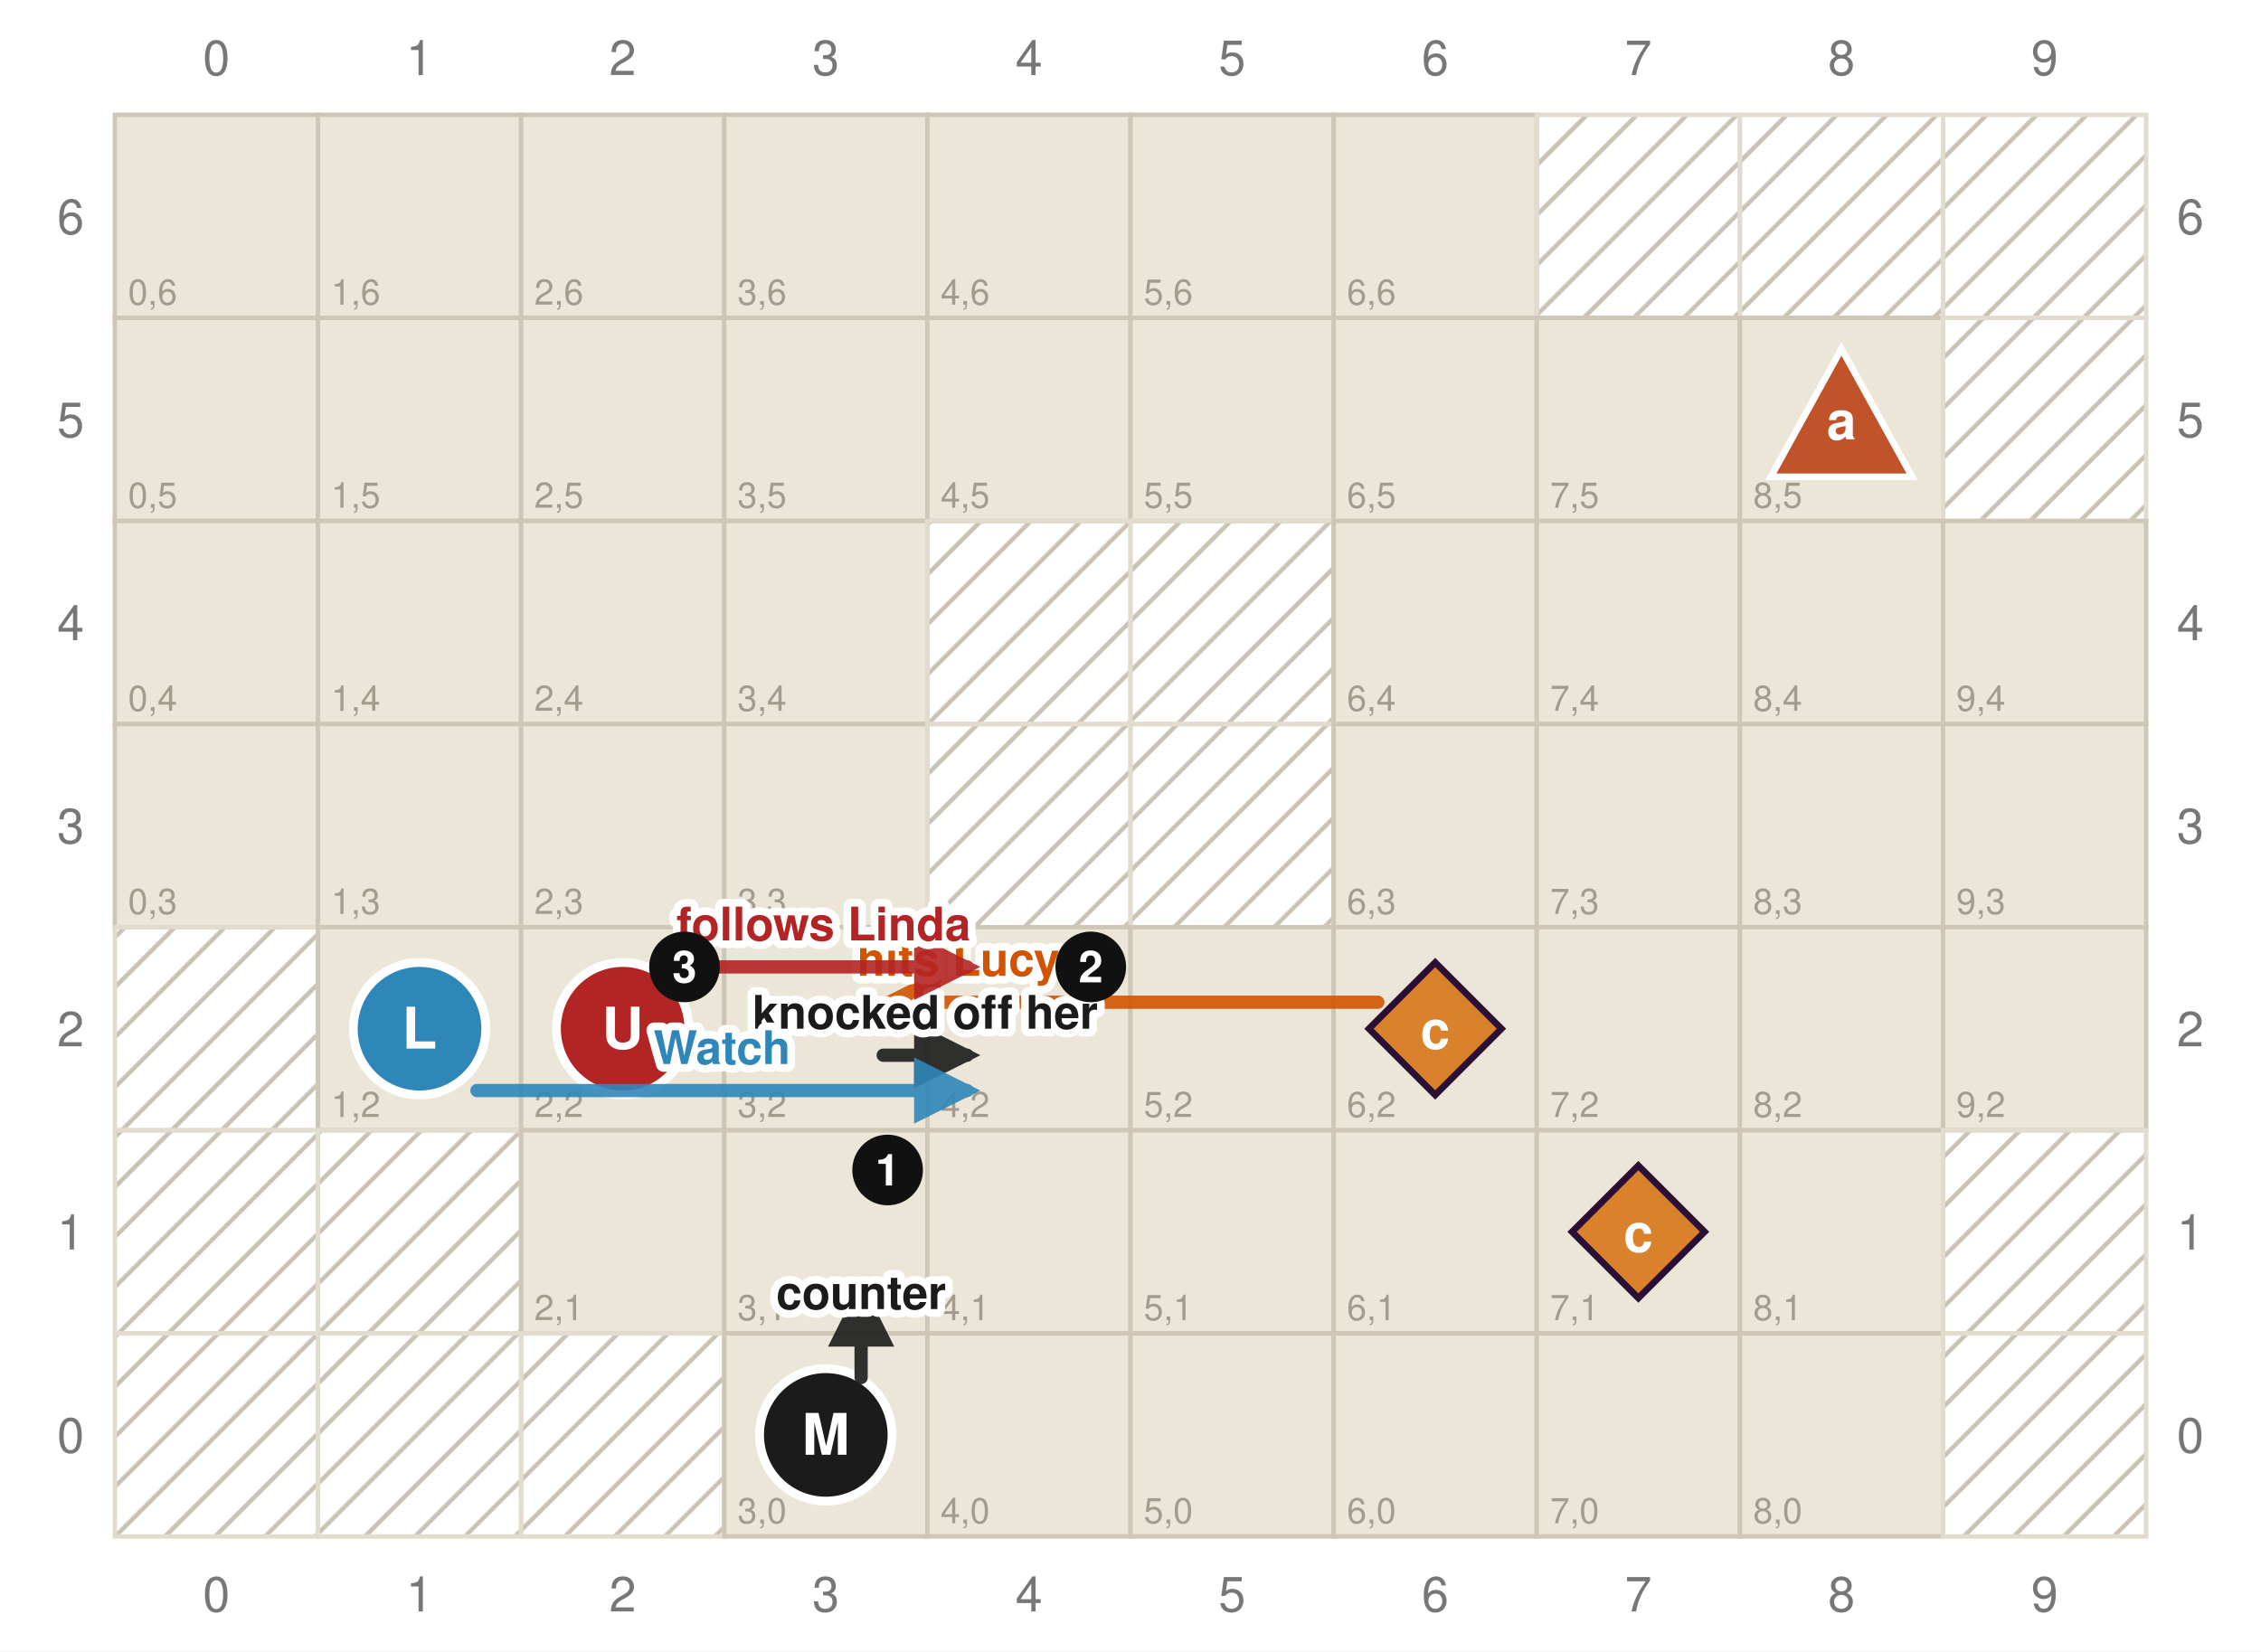
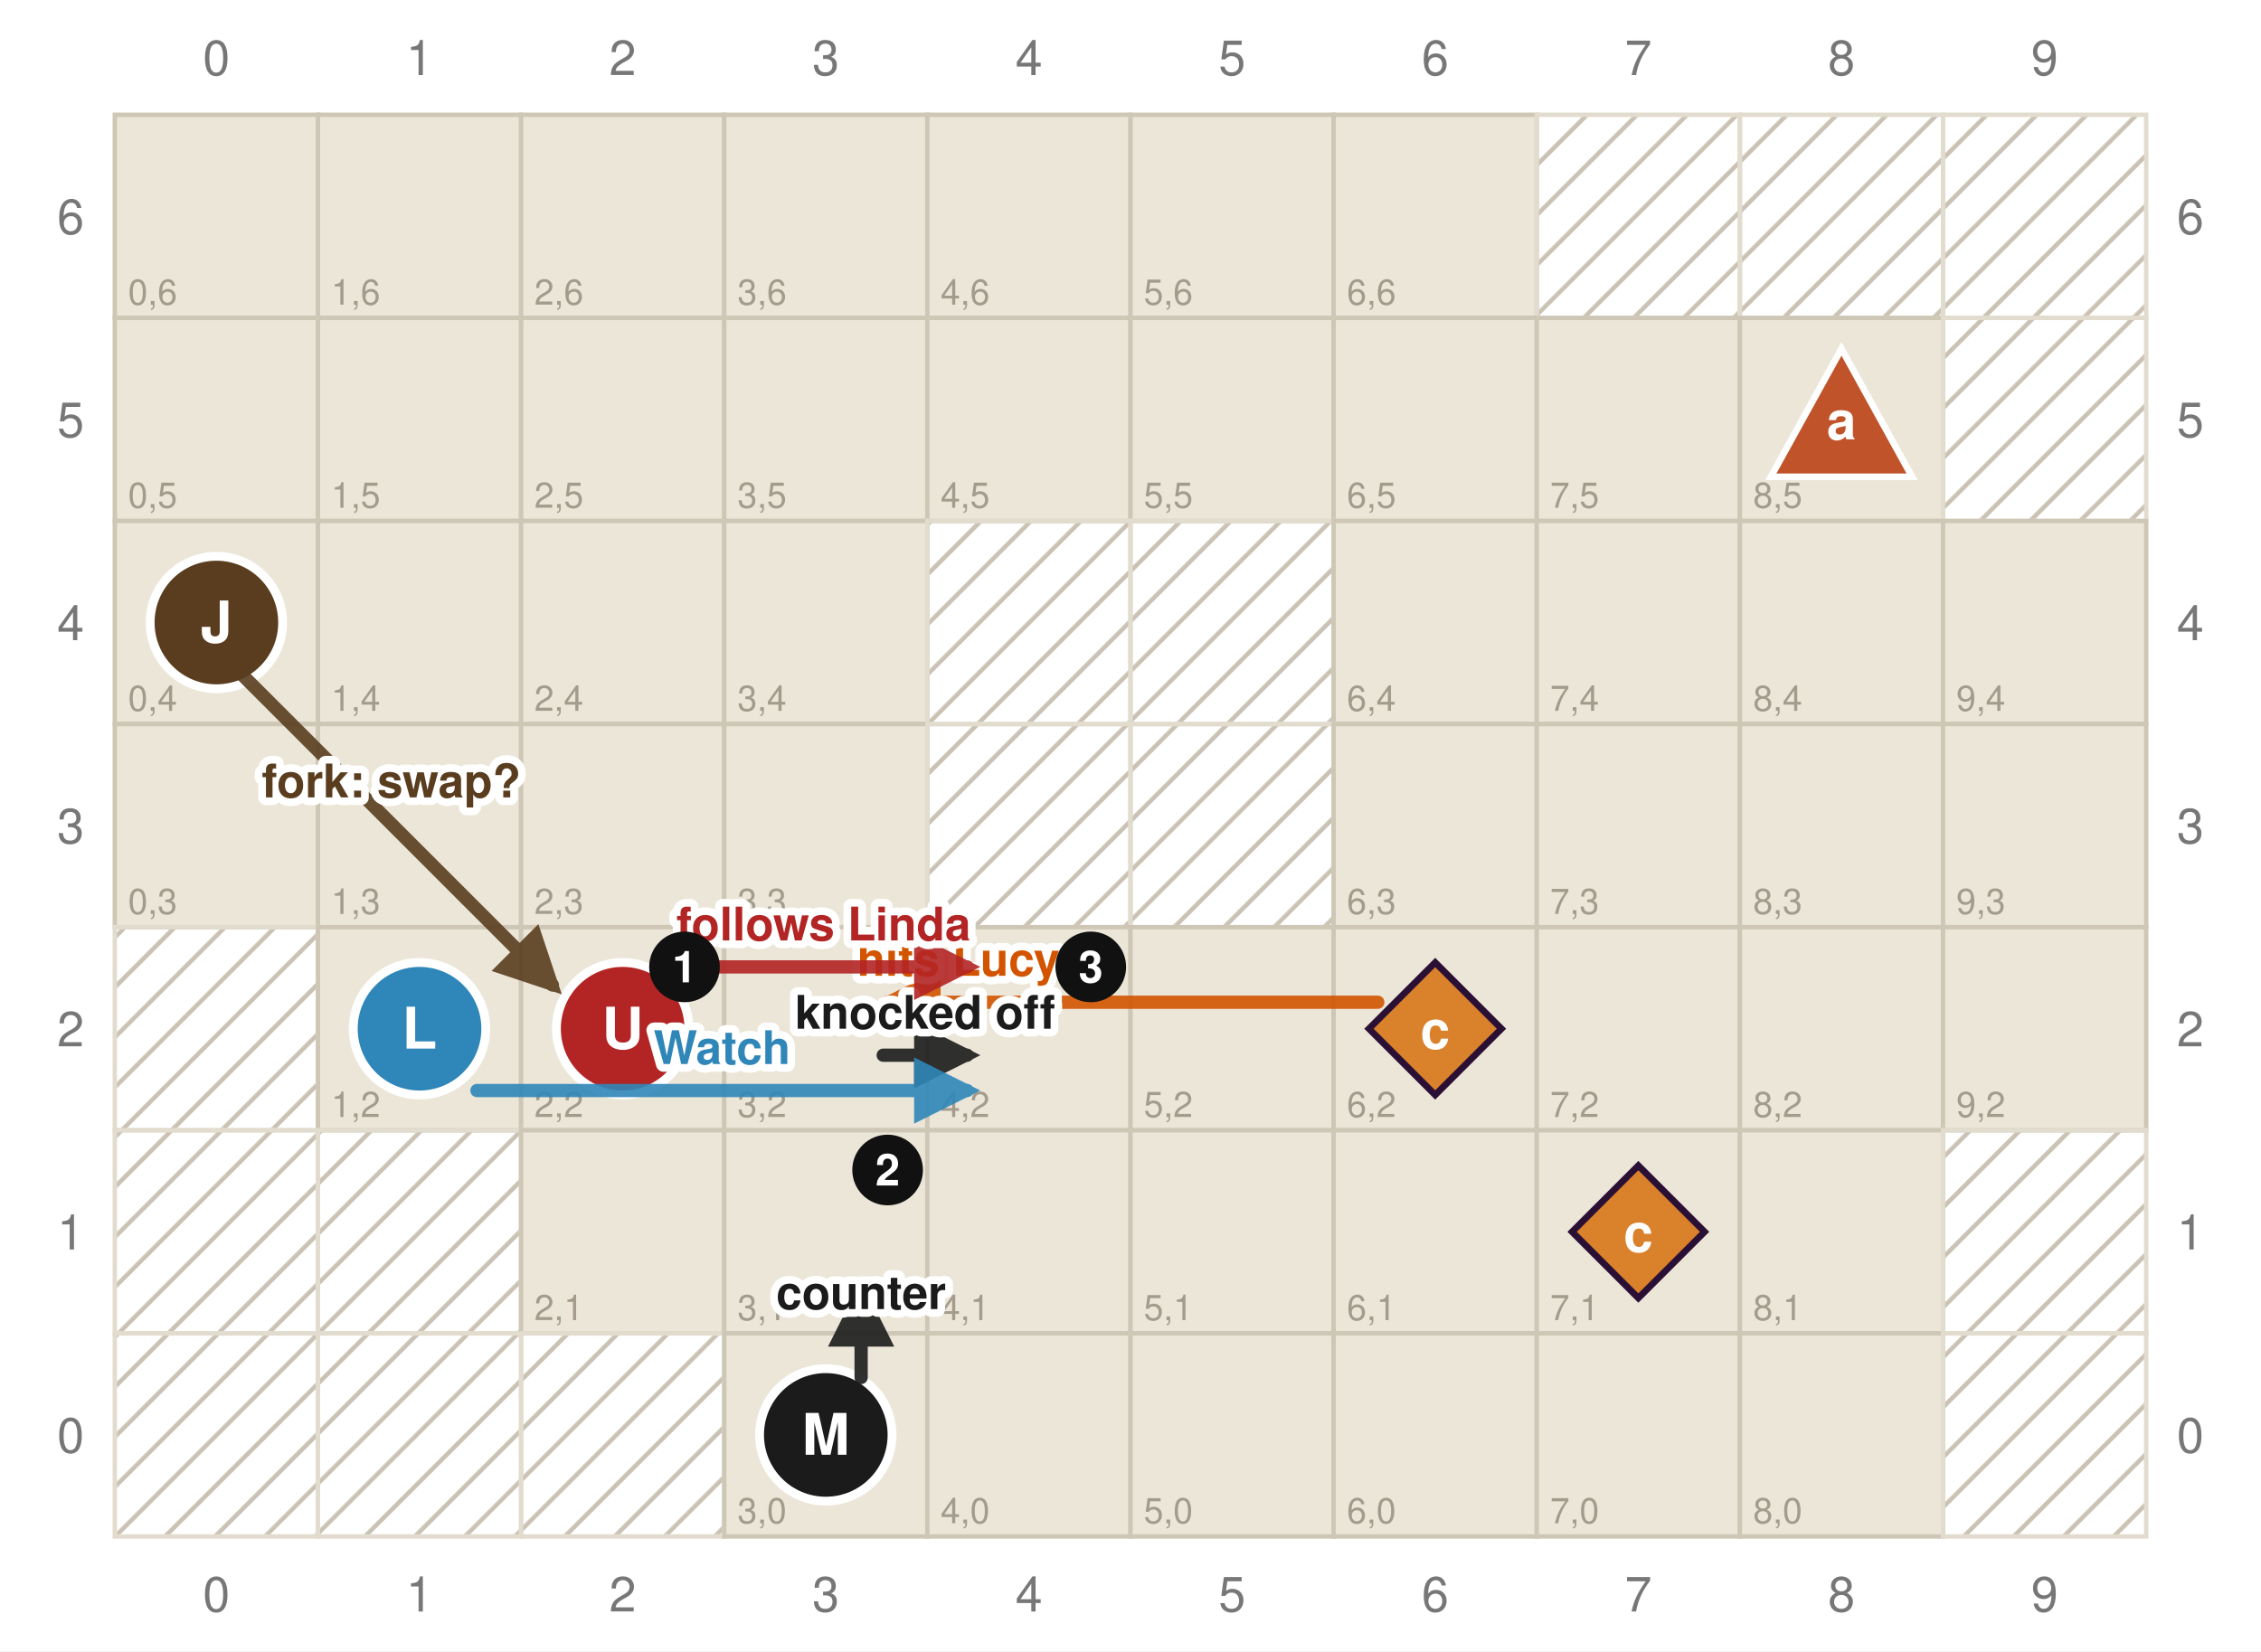
<svg xmlns="http://www.w3.org/2000/svg" viewBox="0 0 512 374" width="512" height="374">
  <defs>
    <marker id="ah" viewBox="0 0 10 10" refX="8" refY="5" markerWidth="5" markerHeight="5" orient="auto-start-reverse">
      <path d="M0,0 L10,5 L0,10 z" fill="context-stroke" />
    </marker>
    <pattern id="gap" width="8" height="8" patternUnits="userSpaceOnUse" patternTransform="rotate(45)">
      <line x1="0" y1="0" x2="0" y2="8" stroke="#c9c2b4" stroke-width="2" />
    </pattern>
  </defs>
  <rect width="512" height="374" fill="#ffffff" />
  <text x="49.0" y="17.0" font-size="11" text-anchor="middle" font-weight="normal" font-family="Segoe UI, Helvetica, Arial, sans-serif" fill="#777">0</text>
  <text x="49.0" y="365.0" font-size="11" text-anchor="middle" font-weight="normal" font-family="Segoe UI, Helvetica, Arial, sans-serif" fill="#777">0</text>
  <text x="95.0" y="17.0" font-size="11" text-anchor="middle" font-weight="normal" font-family="Segoe UI, Helvetica, Arial, sans-serif" fill="#777">1</text>
  <text x="95.0" y="365.0" font-size="11" text-anchor="middle" font-weight="normal" font-family="Segoe UI, Helvetica, Arial, sans-serif" fill="#777">1</text>
  <text x="141.0" y="17.0" font-size="11" text-anchor="middle" font-weight="normal" font-family="Segoe UI, Helvetica, Arial, sans-serif" fill="#777">2</text>
  <text x="141.0" y="365.0" font-size="11" text-anchor="middle" font-weight="normal" font-family="Segoe UI, Helvetica, Arial, sans-serif" fill="#777">2</text>
  <text x="187.0" y="17.0" font-size="11" text-anchor="middle" font-weight="normal" font-family="Segoe UI, Helvetica, Arial, sans-serif" fill="#777">3</text>
  <text x="187.0" y="365.0" font-size="11" text-anchor="middle" font-weight="normal" font-family="Segoe UI, Helvetica, Arial, sans-serif" fill="#777">3</text>
  <text x="233.0" y="17.0" font-size="11" text-anchor="middle" font-weight="normal" font-family="Segoe UI, Helvetica, Arial, sans-serif" fill="#777">4</text>
  <text x="233.0" y="365.0" font-size="11" text-anchor="middle" font-weight="normal" font-family="Segoe UI, Helvetica, Arial, sans-serif" fill="#777">4</text>
  <text x="279.0" y="17.0" font-size="11" text-anchor="middle" font-weight="normal" font-family="Segoe UI, Helvetica, Arial, sans-serif" fill="#777">5</text>
  <text x="279.0" y="365.0" font-size="11" text-anchor="middle" font-weight="normal" font-family="Segoe UI, Helvetica, Arial, sans-serif" fill="#777">5</text>
  <text x="325.0" y="17.0" font-size="11" text-anchor="middle" font-weight="normal" font-family="Segoe UI, Helvetica, Arial, sans-serif" fill="#777">6</text>
  <text x="325.0" y="365.0" font-size="11" text-anchor="middle" font-weight="normal" font-family="Segoe UI, Helvetica, Arial, sans-serif" fill="#777">6</text>
  <text x="371.0" y="17.0" font-size="11" text-anchor="middle" font-weight="normal" font-family="Segoe UI, Helvetica, Arial, sans-serif" fill="#777">7</text>
  <text x="371.0" y="365.0" font-size="11" text-anchor="middle" font-weight="normal" font-family="Segoe UI, Helvetica, Arial, sans-serif" fill="#777">7</text>
  <text x="417.0" y="17.0" font-size="11" text-anchor="middle" font-weight="normal" font-family="Segoe UI, Helvetica, Arial, sans-serif" fill="#777">8</text>
  <text x="417.0" y="365.0" font-size="11" text-anchor="middle" font-weight="normal" font-family="Segoe UI, Helvetica, Arial, sans-serif" fill="#777">8</text>
  <text x="463.0" y="17.0" font-size="11" text-anchor="middle" font-weight="normal" font-family="Segoe UI, Helvetica, Arial, sans-serif" fill="#777">9</text>
  <text x="463.0" y="365.0" font-size="11" text-anchor="middle" font-weight="normal" font-family="Segoe UI, Helvetica, Arial, sans-serif" fill="#777">9</text>
  <text x="16.0" y="329.0" font-size="11" text-anchor="middle" font-weight="normal" font-family="Segoe UI, Helvetica, Arial, sans-serif" fill="#777">0</text>
  <text x="496.0" y="329.0" font-size="11" text-anchor="middle" font-weight="normal" font-family="Segoe UI, Helvetica, Arial, sans-serif" fill="#777">0</text>
  <text x="16.0" y="283.0" font-size="11" text-anchor="middle" font-weight="normal" font-family="Segoe UI, Helvetica, Arial, sans-serif" fill="#777">1</text>
  <text x="496.0" y="283.0" font-size="11" text-anchor="middle" font-weight="normal" font-family="Segoe UI, Helvetica, Arial, sans-serif" fill="#777">1</text>
  <text x="16.0" y="237.0" font-size="11" text-anchor="middle" font-weight="normal" font-family="Segoe UI, Helvetica, Arial, sans-serif" fill="#777">2</text>
  <text x="496.0" y="237.0" font-size="11" text-anchor="middle" font-weight="normal" font-family="Segoe UI, Helvetica, Arial, sans-serif" fill="#777">2</text>
  <text x="16.0" y="191.0" font-size="11" text-anchor="middle" font-weight="normal" font-family="Segoe UI, Helvetica, Arial, sans-serif" fill="#777">3</text>
  <text x="496.0" y="191.0" font-size="11" text-anchor="middle" font-weight="normal" font-family="Segoe UI, Helvetica, Arial, sans-serif" fill="#777">3</text>
  <text x="16.0" y="145.0" font-size="11" text-anchor="middle" font-weight="normal" font-family="Segoe UI, Helvetica, Arial, sans-serif" fill="#777">4</text>
  <text x="496.0" y="145.0" font-size="11" text-anchor="middle" font-weight="normal" font-family="Segoe UI, Helvetica, Arial, sans-serif" fill="#777">4</text>
  <text x="16.0" y="99.0" font-size="11" text-anchor="middle" font-weight="normal" font-family="Segoe UI, Helvetica, Arial, sans-serif" fill="#777">5</text>
  <text x="496.0" y="99.0" font-size="11" text-anchor="middle" font-weight="normal" font-family="Segoe UI, Helvetica, Arial, sans-serif" fill="#777">5</text>
  <text x="16.0" y="53.0" font-size="11" text-anchor="middle" font-weight="normal" font-family="Segoe UI, Helvetica, Arial, sans-serif" fill="#777">6</text>
  <text x="496.0" y="53.0" font-size="11" text-anchor="middle" font-weight="normal" font-family="Segoe UI, Helvetica, Arial, sans-serif" fill="#777">6</text>
  <g>
    <rect x="26" y="26" width="46" height="46" fill="#ece6d8" stroke="#cfc7b6" stroke-width="1" />
  </g>
  <text x="29.0" y="69.0" font-size="8" text-anchor="start" font-weight="normal" font-family="Segoe UI, Helvetica, Arial, sans-serif" fill="#a39b8c">0,6</text>
  <g>
    <rect x="72" y="26" width="46" height="46" fill="#ece6d8" stroke="#cfc7b6" stroke-width="1" />
  </g>
  <text x="75.0" y="69.0" font-size="8" text-anchor="start" font-weight="normal" font-family="Segoe UI, Helvetica, Arial, sans-serif" fill="#a39b8c">1,6</text>
  <g>
    <rect x="118" y="26" width="46" height="46" fill="#ece6d8" stroke="#cfc7b6" stroke-width="1" />
  </g>
  <text x="121.0" y="69.0" font-size="8" text-anchor="start" font-weight="normal" font-family="Segoe UI, Helvetica, Arial, sans-serif" fill="#a39b8c">2,6</text>
  <g>
    <rect x="164" y="26" width="46" height="46" fill="#ece6d8" stroke="#cfc7b6" stroke-width="1" />
  </g>
  <text x="167.0" y="69.0" font-size="8" text-anchor="start" font-weight="normal" font-family="Segoe UI, Helvetica, Arial, sans-serif" fill="#a39b8c">3,6</text>
  <g>
    <rect x="210" y="26" width="46" height="46" fill="#ece6d8" stroke="#cfc7b6" stroke-width="1" />
  </g>
  <text x="213.0" y="69.0" font-size="8" text-anchor="start" font-weight="normal" font-family="Segoe UI, Helvetica, Arial, sans-serif" fill="#a39b8c">4,6</text>
  <g>
    <rect x="256" y="26" width="46" height="46" fill="#ece6d8" stroke="#cfc7b6" stroke-width="1" />
  </g>
  <text x="259.0" y="69.0" font-size="8" text-anchor="start" font-weight="normal" font-family="Segoe UI, Helvetica, Arial, sans-serif" fill="#a39b8c">5,6</text>
  <g>
    <rect x="302" y="26" width="46" height="46" fill="#ece6d8" stroke="#cfc7b6" stroke-width="1" />
  </g>
  <text x="305.0" y="69.0" font-size="8" text-anchor="start" font-weight="normal" font-family="Segoe UI, Helvetica, Arial, sans-serif" fill="#a39b8c">6,6</text>
  <g>
    <rect x="348" y="26" width="46" height="46" fill="url(#gap)" stroke="#e2dccf" stroke-width="1" />
  </g>
  <g>
    <rect x="394" y="26" width="46" height="46" fill="url(#gap)" stroke="#e2dccf" stroke-width="1" />
  </g>
  <g>
    <rect x="440" y="26" width="46" height="46" fill="url(#gap)" stroke="#e2dccf" stroke-width="1" />
  </g>
  <g>
    <rect x="26" y="72" width="46" height="46" fill="#ece6d8" stroke="#cfc7b6" stroke-width="1" />
  </g>
  <text x="29.0" y="115.0" font-size="8" text-anchor="start" font-weight="normal" font-family="Segoe UI, Helvetica, Arial, sans-serif" fill="#a39b8c">0,5</text>
  <g>
    <rect x="72" y="72" width="46" height="46" fill="#ece6d8" stroke="#cfc7b6" stroke-width="1" />
  </g>
  <text x="75.0" y="115.0" font-size="8" text-anchor="start" font-weight="normal" font-family="Segoe UI, Helvetica, Arial, sans-serif" fill="#a39b8c">1,5</text>
  <g>
    <rect x="118" y="72" width="46" height="46" fill="#ece6d8" stroke="#cfc7b6" stroke-width="1" />
  </g>
  <text x="121.0" y="115.0" font-size="8" text-anchor="start" font-weight="normal" font-family="Segoe UI, Helvetica, Arial, sans-serif" fill="#a39b8c">2,5</text>
  <g>
    <rect x="164" y="72" width="46" height="46" fill="#ece6d8" stroke="#cfc7b6" stroke-width="1" />
  </g>
  <text x="167.0" y="115.0" font-size="8" text-anchor="start" font-weight="normal" font-family="Segoe UI, Helvetica, Arial, sans-serif" fill="#a39b8c">3,5</text>
  <g>
    <rect x="210" y="72" width="46" height="46" fill="#ece6d8" stroke="#cfc7b6" stroke-width="1" />
  </g>
  <text x="213.0" y="115.0" font-size="8" text-anchor="start" font-weight="normal" font-family="Segoe UI, Helvetica, Arial, sans-serif" fill="#a39b8c">4,5</text>
  <g>
    <rect x="256" y="72" width="46" height="46" fill="#ece6d8" stroke="#cfc7b6" stroke-width="1" />
  </g>
  <text x="259.0" y="115.0" font-size="8" text-anchor="start" font-weight="normal" font-family="Segoe UI, Helvetica, Arial, sans-serif" fill="#a39b8c">5,5</text>
  <g>
    <rect x="302" y="72" width="46" height="46" fill="#ece6d8" stroke="#cfc7b6" stroke-width="1" />
  </g>
  <text x="305.0" y="115.0" font-size="8" text-anchor="start" font-weight="normal" font-family="Segoe UI, Helvetica, Arial, sans-serif" fill="#a39b8c">6,5</text>
  <g>
    <rect x="348" y="72" width="46" height="46" fill="#ece6d8" stroke="#cfc7b6" stroke-width="1" />
  </g>
  <text x="351.0" y="115.0" font-size="8" text-anchor="start" font-weight="normal" font-family="Segoe UI, Helvetica, Arial, sans-serif" fill="#a39b8c">7,5</text>
  <g>
    <rect x="394" y="72" width="46" height="46" fill="#ece6d8" stroke="#cfc7b6" stroke-width="1" />
  </g>
  <text x="397.0" y="115.0" font-size="8" text-anchor="start" font-weight="normal" font-family="Segoe UI, Helvetica, Arial, sans-serif" fill="#a39b8c">8,5</text>
  <g>
    <rect x="440" y="72" width="46" height="46" fill="url(#gap)" stroke="#e2dccf" stroke-width="1" />
  </g>
  <g>
    <rect x="26" y="118" width="46" height="46" fill="#ece6d8" stroke="#cfc7b6" stroke-width="1" />
  </g>
  <text x="29.0" y="161.0" font-size="8" text-anchor="start" font-weight="normal" font-family="Segoe UI, Helvetica, Arial, sans-serif" fill="#a39b8c">0,4</text>
  <g>
    <rect x="72" y="118" width="46" height="46" fill="#ece6d8" stroke="#cfc7b6" stroke-width="1" />
  </g>
  <text x="75.0" y="161.0" font-size="8" text-anchor="start" font-weight="normal" font-family="Segoe UI, Helvetica, Arial, sans-serif" fill="#a39b8c">1,4</text>
  <g>
    <rect x="118" y="118" width="46" height="46" fill="#ece6d8" stroke="#cfc7b6" stroke-width="1" />
  </g>
  <text x="121.0" y="161.0" font-size="8" text-anchor="start" font-weight="normal" font-family="Segoe UI, Helvetica, Arial, sans-serif" fill="#a39b8c">2,4</text>
  <g>
    <rect x="164" y="118" width="46" height="46" fill="#ece6d8" stroke="#cfc7b6" stroke-width="1" />
  </g>
  <text x="167.0" y="161.0" font-size="8" text-anchor="start" font-weight="normal" font-family="Segoe UI, Helvetica, Arial, sans-serif" fill="#a39b8c">3,4</text>
  <g>
    <rect x="210" y="118" width="46" height="46" fill="url(#gap)" stroke="#e2dccf" stroke-width="1" />
  </g>
  <g>
    <rect x="256" y="118" width="46" height="46" fill="url(#gap)" stroke="#e2dccf" stroke-width="1" />
  </g>
  <g>
    <rect x="302" y="118" width="46" height="46" fill="#ece6d8" stroke="#cfc7b6" stroke-width="1" />
  </g>
  <text x="305.0" y="161.0" font-size="8" text-anchor="start" font-weight="normal" font-family="Segoe UI, Helvetica, Arial, sans-serif" fill="#a39b8c">6,4</text>
  <g>
    <rect x="348" y="118" width="46" height="46" fill="#ece6d8" stroke="#cfc7b6" stroke-width="1" />
  </g>
  <text x="351.0" y="161.0" font-size="8" text-anchor="start" font-weight="normal" font-family="Segoe UI, Helvetica, Arial, sans-serif" fill="#a39b8c">7,4</text>
  <g>
    <rect x="394" y="118" width="46" height="46" fill="#ece6d8" stroke="#cfc7b6" stroke-width="1" />
  </g>
  <text x="397.0" y="161.0" font-size="8" text-anchor="start" font-weight="normal" font-family="Segoe UI, Helvetica, Arial, sans-serif" fill="#a39b8c">8,4</text>
  <g>
    <rect x="440" y="118" width="46" height="46" fill="#ece6d8" stroke="#cfc7b6" stroke-width="1" />
  </g>
  <text x="443.0" y="161.0" font-size="8" text-anchor="start" font-weight="normal" font-family="Segoe UI, Helvetica, Arial, sans-serif" fill="#a39b8c">9,4</text>
  <g>
    <rect x="26" y="164" width="46" height="46" fill="#ece6d8" stroke="#cfc7b6" stroke-width="1" />
  </g>
  <text x="29.0" y="207.0" font-size="8" text-anchor="start" font-weight="normal" font-family="Segoe UI, Helvetica, Arial, sans-serif" fill="#a39b8c">0,3</text>
  <g>
    <rect x="72" y="164" width="46" height="46" fill="#ece6d8" stroke="#cfc7b6" stroke-width="1" />
  </g>
  <text x="75.0" y="207.0" font-size="8" text-anchor="start" font-weight="normal" font-family="Segoe UI, Helvetica, Arial, sans-serif" fill="#a39b8c">1,3</text>
  <g>
    <rect x="118" y="164" width="46" height="46" fill="#ece6d8" stroke="#cfc7b6" stroke-width="1" />
  </g>
  <text x="121.0" y="207.0" font-size="8" text-anchor="start" font-weight="normal" font-family="Segoe UI, Helvetica, Arial, sans-serif" fill="#a39b8c">2,3</text>
  <g>
    <rect x="164" y="164" width="46" height="46" fill="#ece6d8" stroke="#cfc7b6" stroke-width="1" />
  </g>
  <text x="167.0" y="207.0" font-size="8" text-anchor="start" font-weight="normal" font-family="Segoe UI, Helvetica, Arial, sans-serif" fill="#a39b8c">3,3</text>
  <g>
    <rect x="210" y="164" width="46" height="46" fill="url(#gap)" stroke="#e2dccf" stroke-width="1" />
  </g>
  <g>
    <rect x="256" y="164" width="46" height="46" fill="url(#gap)" stroke="#e2dccf" stroke-width="1" />
  </g>
  <g>
    <rect x="302" y="164" width="46" height="46" fill="#ece6d8" stroke="#cfc7b6" stroke-width="1" />
  </g>
  <text x="305.0" y="207.0" font-size="8" text-anchor="start" font-weight="normal" font-family="Segoe UI, Helvetica, Arial, sans-serif" fill="#a39b8c">6,3</text>
  <g>
    <rect x="348" y="164" width="46" height="46" fill="#ece6d8" stroke="#cfc7b6" stroke-width="1" />
  </g>
  <text x="351.0" y="207.0" font-size="8" text-anchor="start" font-weight="normal" font-family="Segoe UI, Helvetica, Arial, sans-serif" fill="#a39b8c">7,3</text>
  <g>
    <rect x="394" y="164" width="46" height="46" fill="#ece6d8" stroke="#cfc7b6" stroke-width="1" />
  </g>
  <text x="397.0" y="207.0" font-size="8" text-anchor="start" font-weight="normal" font-family="Segoe UI, Helvetica, Arial, sans-serif" fill="#a39b8c">8,3</text>
  <g>
    <rect x="440" y="164" width="46" height="46" fill="#ece6d8" stroke="#cfc7b6" stroke-width="1" />
  </g>
  <text x="443.0" y="207.0" font-size="8" text-anchor="start" font-weight="normal" font-family="Segoe UI, Helvetica, Arial, sans-serif" fill="#a39b8c">9,3</text>
  <g>
    <rect x="26" y="210" width="46" height="46" fill="url(#gap)" stroke="#e2dccf" stroke-width="1" />
  </g>
  <g>
    <rect x="72" y="210" width="46" height="46" fill="#ece6d8" stroke="#cfc7b6" stroke-width="1" />
  </g>
  <text x="75.0" y="253.0" font-size="8" text-anchor="start" font-weight="normal" font-family="Segoe UI, Helvetica, Arial, sans-serif" fill="#a39b8c">1,2</text>
  <g>
    <rect x="118" y="210" width="46" height="46" fill="#ece6d8" stroke="#cfc7b6" stroke-width="1" />
  </g>
  <text x="121.0" y="253.0" font-size="8" text-anchor="start" font-weight="normal" font-family="Segoe UI, Helvetica, Arial, sans-serif" fill="#a39b8c">2,2</text>
  <g>
    <rect x="164" y="210" width="46" height="46" fill="#ece6d8" stroke="#cfc7b6" stroke-width="1" />
  </g>
  <text x="167.0" y="253.0" font-size="8" text-anchor="start" font-weight="normal" font-family="Segoe UI, Helvetica, Arial, sans-serif" fill="#a39b8c">3,2</text>
  <g>
    <rect x="210" y="210" width="46" height="46" fill="#ece6d8" stroke="#cfc7b6" stroke-width="1" />
  </g>
  <text x="213.0" y="253.0" font-size="8" text-anchor="start" font-weight="normal" font-family="Segoe UI, Helvetica, Arial, sans-serif" fill="#a39b8c">4,2</text>
  <g>
    <rect x="256" y="210" width="46" height="46" fill="#ece6d8" stroke="#cfc7b6" stroke-width="1" />
  </g>
  <text x="259.0" y="253.0" font-size="8" text-anchor="start" font-weight="normal" font-family="Segoe UI, Helvetica, Arial, sans-serif" fill="#a39b8c">5,2</text>
  <g>
    <rect x="302" y="210" width="46" height="46" fill="#ece6d8" stroke="#cfc7b6" stroke-width="1" />
  </g>
  <text x="305.0" y="253.0" font-size="8" text-anchor="start" font-weight="normal" font-family="Segoe UI, Helvetica, Arial, sans-serif" fill="#a39b8c">6,2</text>
  <g>
    <rect x="348" y="210" width="46" height="46" fill="#ece6d8" stroke="#cfc7b6" stroke-width="1" />
  </g>
  <text x="351.0" y="253.0" font-size="8" text-anchor="start" font-weight="normal" font-family="Segoe UI, Helvetica, Arial, sans-serif" fill="#a39b8c">7,2</text>
  <g>
    <rect x="394" y="210" width="46" height="46" fill="#ece6d8" stroke="#cfc7b6" stroke-width="1" />
  </g>
  <text x="397.0" y="253.0" font-size="8" text-anchor="start" font-weight="normal" font-family="Segoe UI, Helvetica, Arial, sans-serif" fill="#a39b8c">8,2</text>
  <g>
    <rect x="440" y="210" width="46" height="46" fill="#ece6d8" stroke="#cfc7b6" stroke-width="1" />
  </g>
  <text x="443.0" y="253.0" font-size="8" text-anchor="start" font-weight="normal" font-family="Segoe UI, Helvetica, Arial, sans-serif" fill="#a39b8c">9,2</text>
  <g>
    <rect x="26" y="256" width="46" height="46" fill="url(#gap)" stroke="#e2dccf" stroke-width="1" />
  </g>
  <g>
    <rect x="72" y="256" width="46" height="46" fill="url(#gap)" stroke="#e2dccf" stroke-width="1" />
  </g>
  <g>
    <rect x="118" y="256" width="46" height="46" fill="#ece6d8" stroke="#cfc7b6" stroke-width="1" />
  </g>
  <text x="121.0" y="299.0" font-size="8" text-anchor="start" font-weight="normal" font-family="Segoe UI, Helvetica, Arial, sans-serif" fill="#a39b8c">2,1</text>
  <g>
    <rect x="164" y="256" width="46" height="46" fill="#ece6d8" stroke="#cfc7b6" stroke-width="1" />
  </g>
  <text x="167.0" y="299.0" font-size="8" text-anchor="start" font-weight="normal" font-family="Segoe UI, Helvetica, Arial, sans-serif" fill="#a39b8c">3,1</text>
  <g>
    <rect x="210" y="256" width="46" height="46" fill="#ece6d8" stroke="#cfc7b6" stroke-width="1" />
  </g>
  <text x="213.0" y="299.0" font-size="8" text-anchor="start" font-weight="normal" font-family="Segoe UI, Helvetica, Arial, sans-serif" fill="#a39b8c">4,1</text>
  <g>
    <rect x="256" y="256" width="46" height="46" fill="#ece6d8" stroke="#cfc7b6" stroke-width="1" />
  </g>
  <text x="259.0" y="299.0" font-size="8" text-anchor="start" font-weight="normal" font-family="Segoe UI, Helvetica, Arial, sans-serif" fill="#a39b8c">5,1</text>
  <g>
    <rect x="302" y="256" width="46" height="46" fill="#ece6d8" stroke="#cfc7b6" stroke-width="1" />
  </g>
  <text x="305.0" y="299.0" font-size="8" text-anchor="start" font-weight="normal" font-family="Segoe UI, Helvetica, Arial, sans-serif" fill="#a39b8c">6,1</text>
  <g>
    <rect x="348" y="256" width="46" height="46" fill="#ece6d8" stroke="#cfc7b6" stroke-width="1" />
  </g>
  <text x="351.0" y="299.0" font-size="8" text-anchor="start" font-weight="normal" font-family="Segoe UI, Helvetica, Arial, sans-serif" fill="#a39b8c">7,1</text>
  <g>
    <rect x="394" y="256" width="46" height="46" fill="#ece6d8" stroke="#cfc7b6" stroke-width="1" />
  </g>
  <text x="397.0" y="299.0" font-size="8" text-anchor="start" font-weight="normal" font-family="Segoe UI, Helvetica, Arial, sans-serif" fill="#a39b8c">8,1</text>
  <g>
    <rect x="440" y="256" width="46" height="46" fill="url(#gap)" stroke="#e2dccf" stroke-width="1" />
  </g>
  <g>
    <rect x="26" y="302" width="46" height="46" fill="url(#gap)" stroke="#e2dccf" stroke-width="1" />
  </g>
  <g>
    <rect x="72" y="302" width="46" height="46" fill="url(#gap)" stroke="#e2dccf" stroke-width="1" />
  </g>
  <g>
    <rect x="118" y="302" width="46" height="46" fill="url(#gap)" stroke="#e2dccf" stroke-width="1" />
  </g>
  <g>
    <rect x="164" y="302" width="46" height="46" fill="#ece6d8" stroke="#cfc7b6" stroke-width="1" />
  </g>
  <text x="167.0" y="345.0" font-size="8" text-anchor="start" font-weight="normal" font-family="Segoe UI, Helvetica, Arial, sans-serif" fill="#a39b8c">3,0</text>
  <g>
    <rect x="210" y="302" width="46" height="46" fill="#ece6d8" stroke="#cfc7b6" stroke-width="1" />
  </g>
  <text x="213.0" y="345.0" font-size="8" text-anchor="start" font-weight="normal" font-family="Segoe UI, Helvetica, Arial, sans-serif" fill="#a39b8c">4,0</text>
  <g>
    <rect x="256" y="302" width="46" height="46" fill="#ece6d8" stroke="#cfc7b6" stroke-width="1" />
  </g>
  <text x="259.0" y="345.0" font-size="8" text-anchor="start" font-weight="normal" font-family="Segoe UI, Helvetica, Arial, sans-serif" fill="#a39b8c">5,0</text>
  <g>
    <rect x="302" y="302" width="46" height="46" fill="#ece6d8" stroke="#cfc7b6" stroke-width="1" />
  </g>
  <text x="305.0" y="345.0" font-size="8" text-anchor="start" font-weight="normal" font-family="Segoe UI, Helvetica, Arial, sans-serif" fill="#a39b8c">6,0</text>
  <g>
    <rect x="348" y="302" width="46" height="46" fill="#ece6d8" stroke="#cfc7b6" stroke-width="1" />
  </g>
  <text x="351.0" y="345.0" font-size="8" text-anchor="start" font-weight="normal" font-family="Segoe UI, Helvetica, Arial, sans-serif" fill="#a39b8c">7,0</text>
  <g>
    <rect x="394" y="302" width="46" height="46" fill="#ece6d8" stroke="#cfc7b6" stroke-width="1" />
  </g>
  <text x="397.0" y="345.0" font-size="8" text-anchor="start" font-weight="normal" font-family="Segoe UI, Helvetica, Arial, sans-serif" fill="#a39b8c">8,0</text>
  <g>
    <rect x="440" y="302" width="46" height="46" fill="url(#gap)" stroke="#e2dccf" stroke-width="1" />
  </g>
  <g>
    <path d="M417.0,79.0 L433.0,108.0 L401.0,108.0 z" fill="#c0532a" stroke="#fff" stroke-width="1.5" />
  </g>
  <text x="417.0" y="99.5" font-size="12" text-anchor="middle" font-weight="bold" font-family="Segoe UI, Helvetica, Arial, sans-serif" fill="#fff">a</text>
  <g>
+     <circle cx="49.0" cy="141.0" r="15" fill="#5a3d1f" stroke="#fff" stroke-width="2" />
+   </g>
+   <text x="49.0" y="145.5" font-size="13" text-anchor="middle" font-weight="bold" font-family="Segoe UI, Helvetica, Arial, sans-serif" fill="#fff">J</text>
+   <g>
    <circle cx="95.0" cy="233.0" r="15" fill="#2f86b8" stroke="#fff" stroke-width="2" />
  </g>
  <text x="95.0" y="237.5" font-size="13" text-anchor="middle" font-weight="bold" font-family="Segoe UI, Helvetica, Arial, sans-serif" fill="#fff">L</text>
  <g>
    <circle cx="141.0" cy="233.0" r="15" fill="#b32424" stroke="#fff" stroke-width="2" />
  </g>
  <text x="141.0" y="237.5" font-size="13" text-anchor="middle" font-weight="bold" font-family="Segoe UI, Helvetica, Arial, sans-serif" fill="#fff">U</text>
  <g>
    <path d="M325.0,218.0 L340.0,233.0 L325.0,248.0 L310.0,233.0 z" fill="#d9822b" stroke="#2b1035" stroke-width="1.5" />
  </g>
  <text x="325.0" y="237.5" font-size="12" text-anchor="middle" font-weight="bold" font-family="Segoe UI, Helvetica, Arial, sans-serif" fill="#fff">c</text>
  <g>
    <path d="M371.0,264.0 L386.0,279.0 L371.0,294.0 L356.0,279.0 z" fill="#d9822b" stroke="#2b1035" stroke-width="1.5" />
  </g>
  <text x="371.0" y="283.5" font-size="12" text-anchor="middle" font-weight="bold" font-family="Segoe UI, Helvetica, Arial, sans-serif" fill="#fff">c</text>
  <g>
    <circle cx="187.0" cy="325.0" r="15" fill="#1b1b1b" stroke="#fff" stroke-width="2" />
  </g>
  <text x="187.0" y="329.5" font-size="13" text-anchor="middle" font-weight="bold" font-family="Segoe UI, Helvetica, Arial, sans-serif" fill="#fff">M</text>
  <polyline points="312.0,227.0 279.0,227.0 233.0,227.0 201.0,227.0" fill="none" stroke="#d35400" stroke-width="3" stroke-linecap="round" stroke-linejoin="round" marker-end="url(#ah)" opacity="0.9" />
  <text x="217.0" y="221.0" font-size="10.5" text-anchor="middle" font-weight="bold" font-family="Segoe UI, Helvetica, Arial, sans-serif" fill="#ffffff" stroke="#ffffff" stroke-width="3.5" stroke-linejoin="round">hits Lucy</text>
  <text x="217.0" y="221.0" font-size="10.5" text-anchor="middle" font-weight="bold" font-family="Segoe UI, Helvetica, Arial, sans-serif" fill="#d35400">hits Lucy</text>
+   <polyline points="52.2,150.2 125.1,223.1" fill="none" stroke="#5a3d1f" stroke-width="3" stroke-linecap="round" stroke-linejoin="round" marker-end="url(#ah)" opacity="0.9" />
+   <text x="88.6" y="180.6" font-size="10.5" text-anchor="middle" font-weight="bold" font-family="Segoe UI, Helvetica, Arial, sans-serif" fill="#ffffff" stroke="#ffffff" stroke-width="3.5" stroke-linejoin="round">fork: swap?</text>
+   <text x="88.6" y="180.6" font-size="10.5" text-anchor="middle" font-weight="bold" font-family="Segoe UI, Helvetica, Arial, sans-serif" fill="#5a3d1f">fork: swap?</text>
  <polyline points="195.0,312.0 195.0,293.0" fill="none" stroke="#1b1b1b" stroke-width="3" stroke-linecap="round" stroke-linejoin="round" marker-end="url(#ah)" opacity="0.9" />
  <text x="195.0" y="296.5" font-size="10.5" text-anchor="middle" font-weight="bold" font-family="Segoe UI, Helvetica, Arial, sans-serif" fill="#ffffff" stroke="#ffffff" stroke-width="3.5" stroke-linejoin="round">counter</text>
  <text x="195.0" y="296.5" font-size="10.5" text-anchor="middle" font-weight="bold" font-family="Segoe UI, Helvetica, Arial, sans-serif" fill="#1b1b1b">counter</text>
  <polyline points="200.0,239.0 219.0,239.0" fill="none" stroke="#1b1b1b" stroke-width="3" stroke-linecap="round" stroke-linejoin="round" marker-end="url(#ah)" opacity="0.9" />
-   <text x="209.5" y="233.0" font-size="10.5" text-anchor="middle" font-weight="bold" font-family="Segoe UI, Helvetica, Arial, sans-serif" fill="#ffffff" stroke="#ffffff" stroke-width="3.5" stroke-linejoin="round">knocked off her</text>
-   <text x="209.5" y="233.0" font-size="10.5" text-anchor="middle" font-weight="bold" font-family="Segoe UI, Helvetica, Arial, sans-serif" fill="#1b1b1b">knocked off her</text>
+   <text x="209.5" y="233.0" font-size="10.5" text-anchor="middle" font-weight="bold" font-family="Segoe UI, Helvetica, Arial, sans-serif" fill="#ffffff" stroke="#ffffff" stroke-width="3.5" stroke-linejoin="round">knocked off</text>
+   <text x="209.5" y="233.0" font-size="10.5" text-anchor="middle" font-weight="bold" font-family="Segoe UI, Helvetica, Arial, sans-serif" fill="#1b1b1b">knocked off</text>
  <polyline points="108.0,247.0 219.0,247.0" fill="none" stroke="#2f86b8" stroke-width="3" stroke-linecap="round" stroke-linejoin="round" marker-end="url(#ah)" opacity="0.9" />
  <text x="163.5" y="241.0" font-size="10.5" text-anchor="middle" font-weight="bold" font-family="Segoe UI, Helvetica, Arial, sans-serif" fill="#ffffff" stroke="#ffffff" stroke-width="3.5" stroke-linejoin="round">Watch</text>
  <text x="163.5" y="241.0" font-size="10.5" text-anchor="middle" font-weight="bold" font-family="Segoe UI, Helvetica, Arial, sans-serif" fill="#2f86b8">Watch</text>
  <polyline points="154.0,219.0 219.0,219.0" fill="none" stroke="#b32424" stroke-width="3" stroke-linecap="round" stroke-linejoin="round" marker-end="url(#ah)" opacity="0.9" />
  <text x="186.5" y="213.0" font-size="10.5" text-anchor="middle" font-weight="bold" font-family="Segoe UI, Helvetica, Arial, sans-serif" fill="#ffffff" stroke="#ffffff" stroke-width="3.5" stroke-linejoin="round">follows Linda</text>
  <text x="186.5" y="213.0" font-size="10.5" text-anchor="middle" font-weight="bold" font-family="Segoe UI, Helvetica, Arial, sans-serif" fill="#b32424">follows Linda</text>
+   <circle cx="155" cy="219" r="8" fill="#111" />
+   <text x="155.0" y="222.5" font-size="10" text-anchor="middle" font-weight="bold" font-family="Segoe UI, Helvetica, Arial, sans-serif" fill="#fff">1</text>
  <circle cx="201" cy="265" r="8" fill="#111" />
-   <text x="201.0" y="268.5" font-size="10" text-anchor="middle" font-weight="bold" font-family="Segoe UI, Helvetica, Arial, sans-serif" fill="#fff">1</text>
+   <text x="201.0" y="268.5" font-size="10" text-anchor="middle" font-weight="bold" font-family="Segoe UI, Helvetica, Arial, sans-serif" fill="#fff">2</text>
  <circle cx="247" cy="219" r="8" fill="#111" />
-   <text x="247.0" y="222.5" font-size="10" text-anchor="middle" font-weight="bold" font-family="Segoe UI, Helvetica, Arial, sans-serif" fill="#fff">2</text>
-   <circle cx="155" cy="219" r="8" fill="#111" />
-   <text x="155.0" y="222.5" font-size="10" text-anchor="middle" font-weight="bold" font-family="Segoe UI, Helvetica, Arial, sans-serif" fill="#fff">3</text>
+   <text x="247.0" y="222.5" font-size="10" text-anchor="middle" font-weight="bold" font-family="Segoe UI, Helvetica, Arial, sans-serif" fill="#fff">3</text>
</svg>
